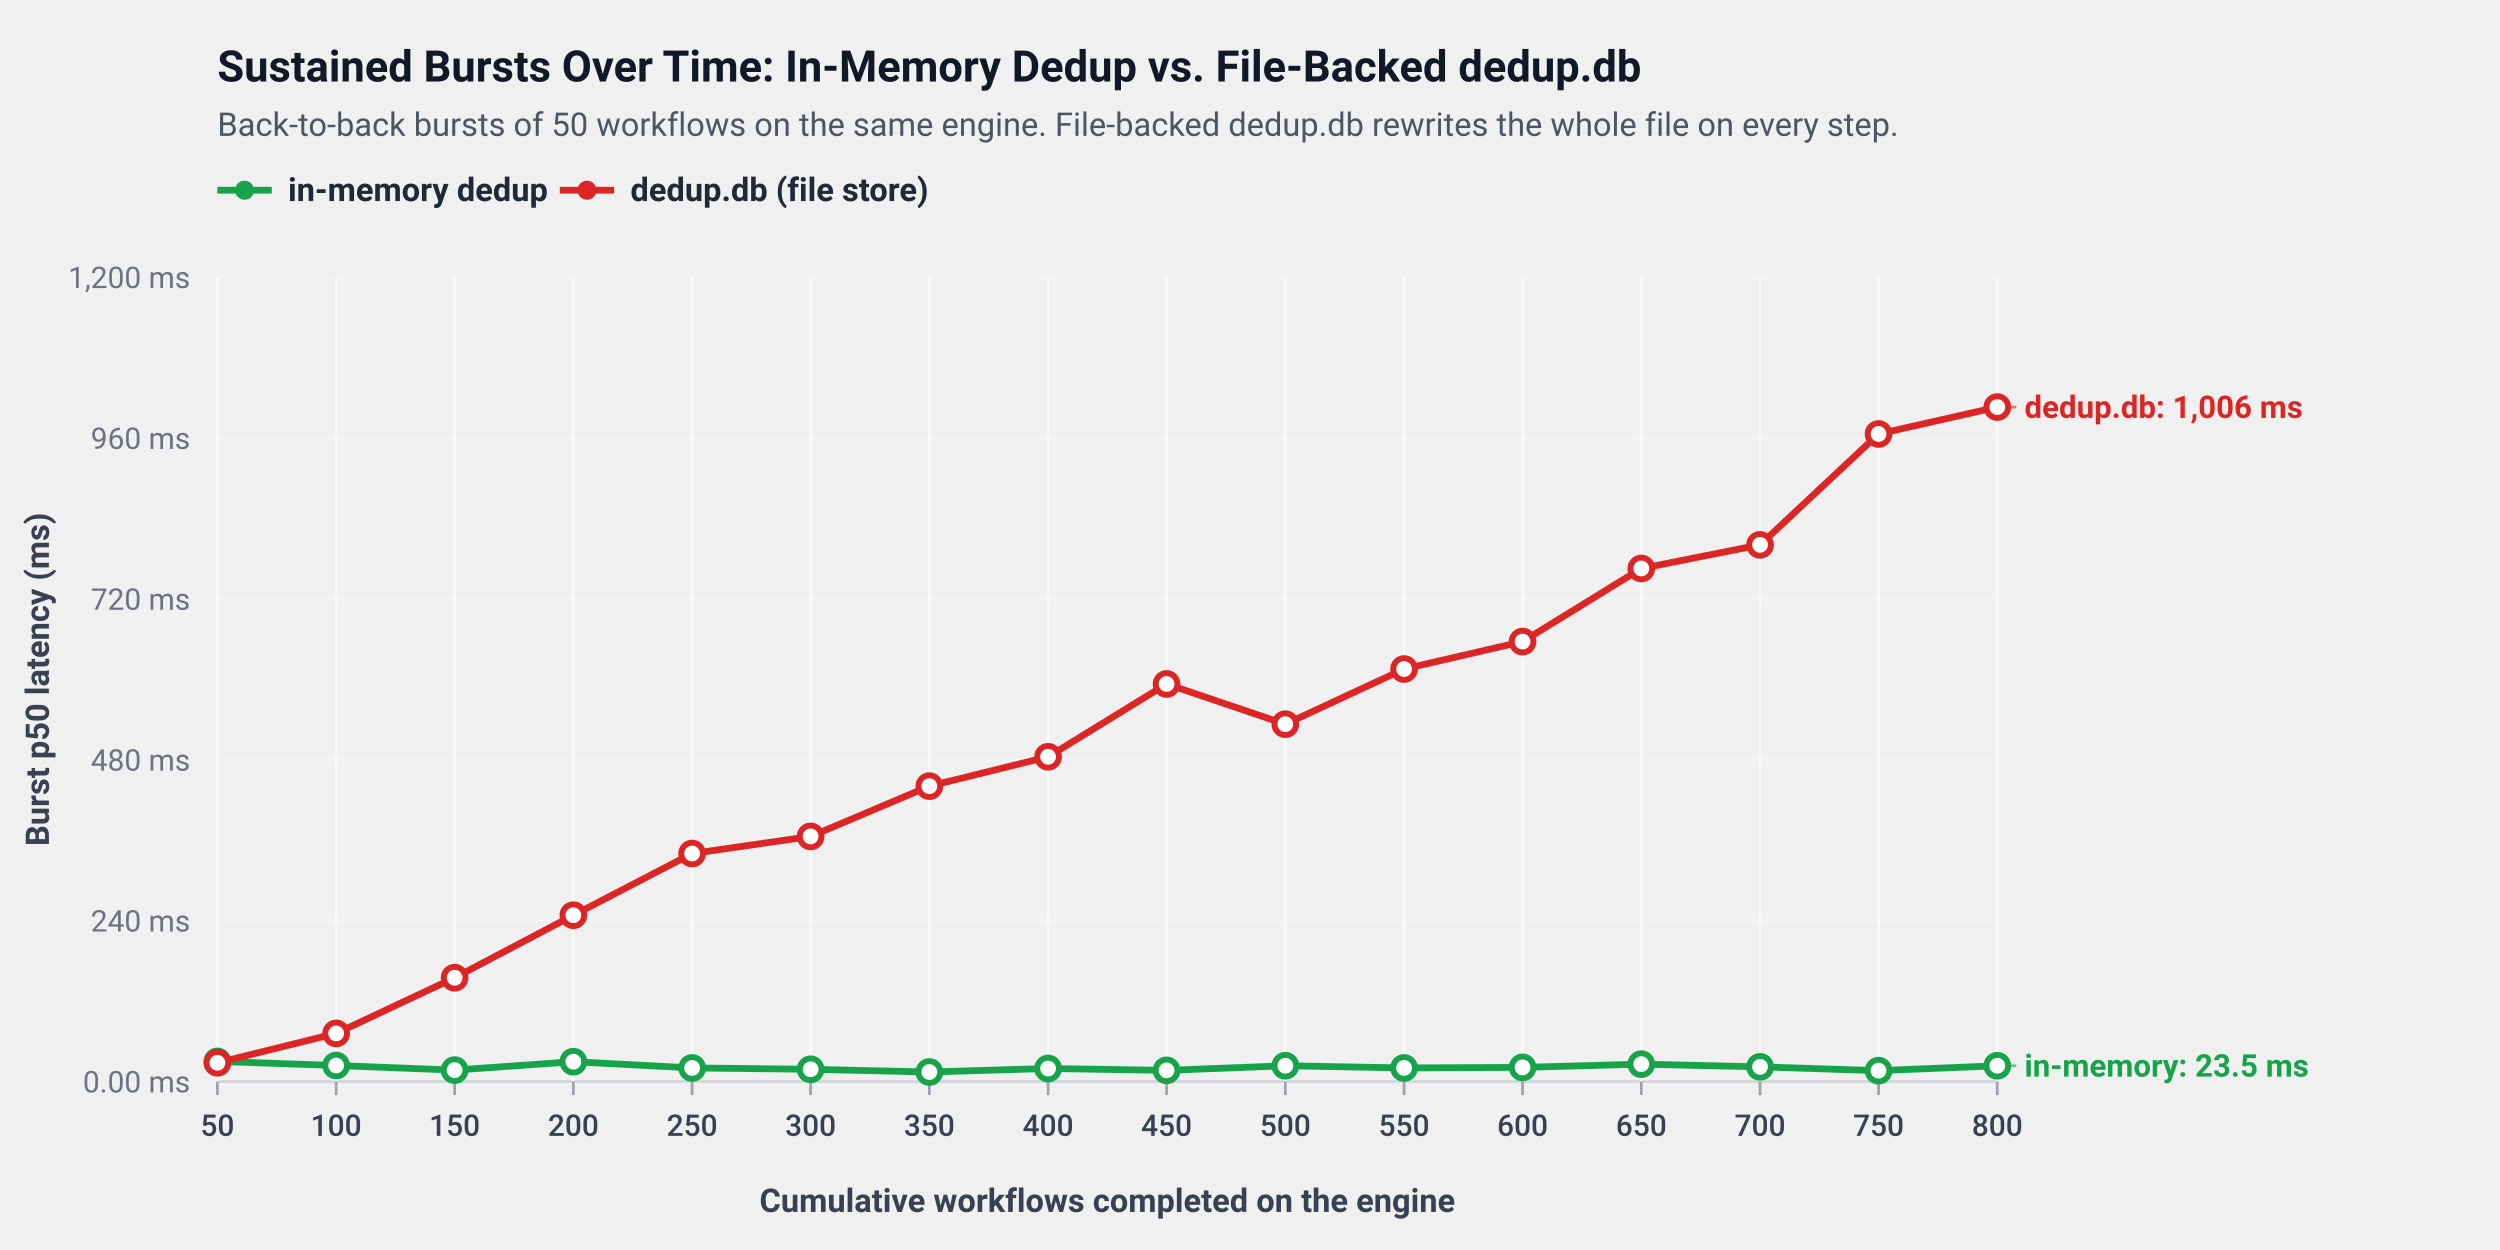
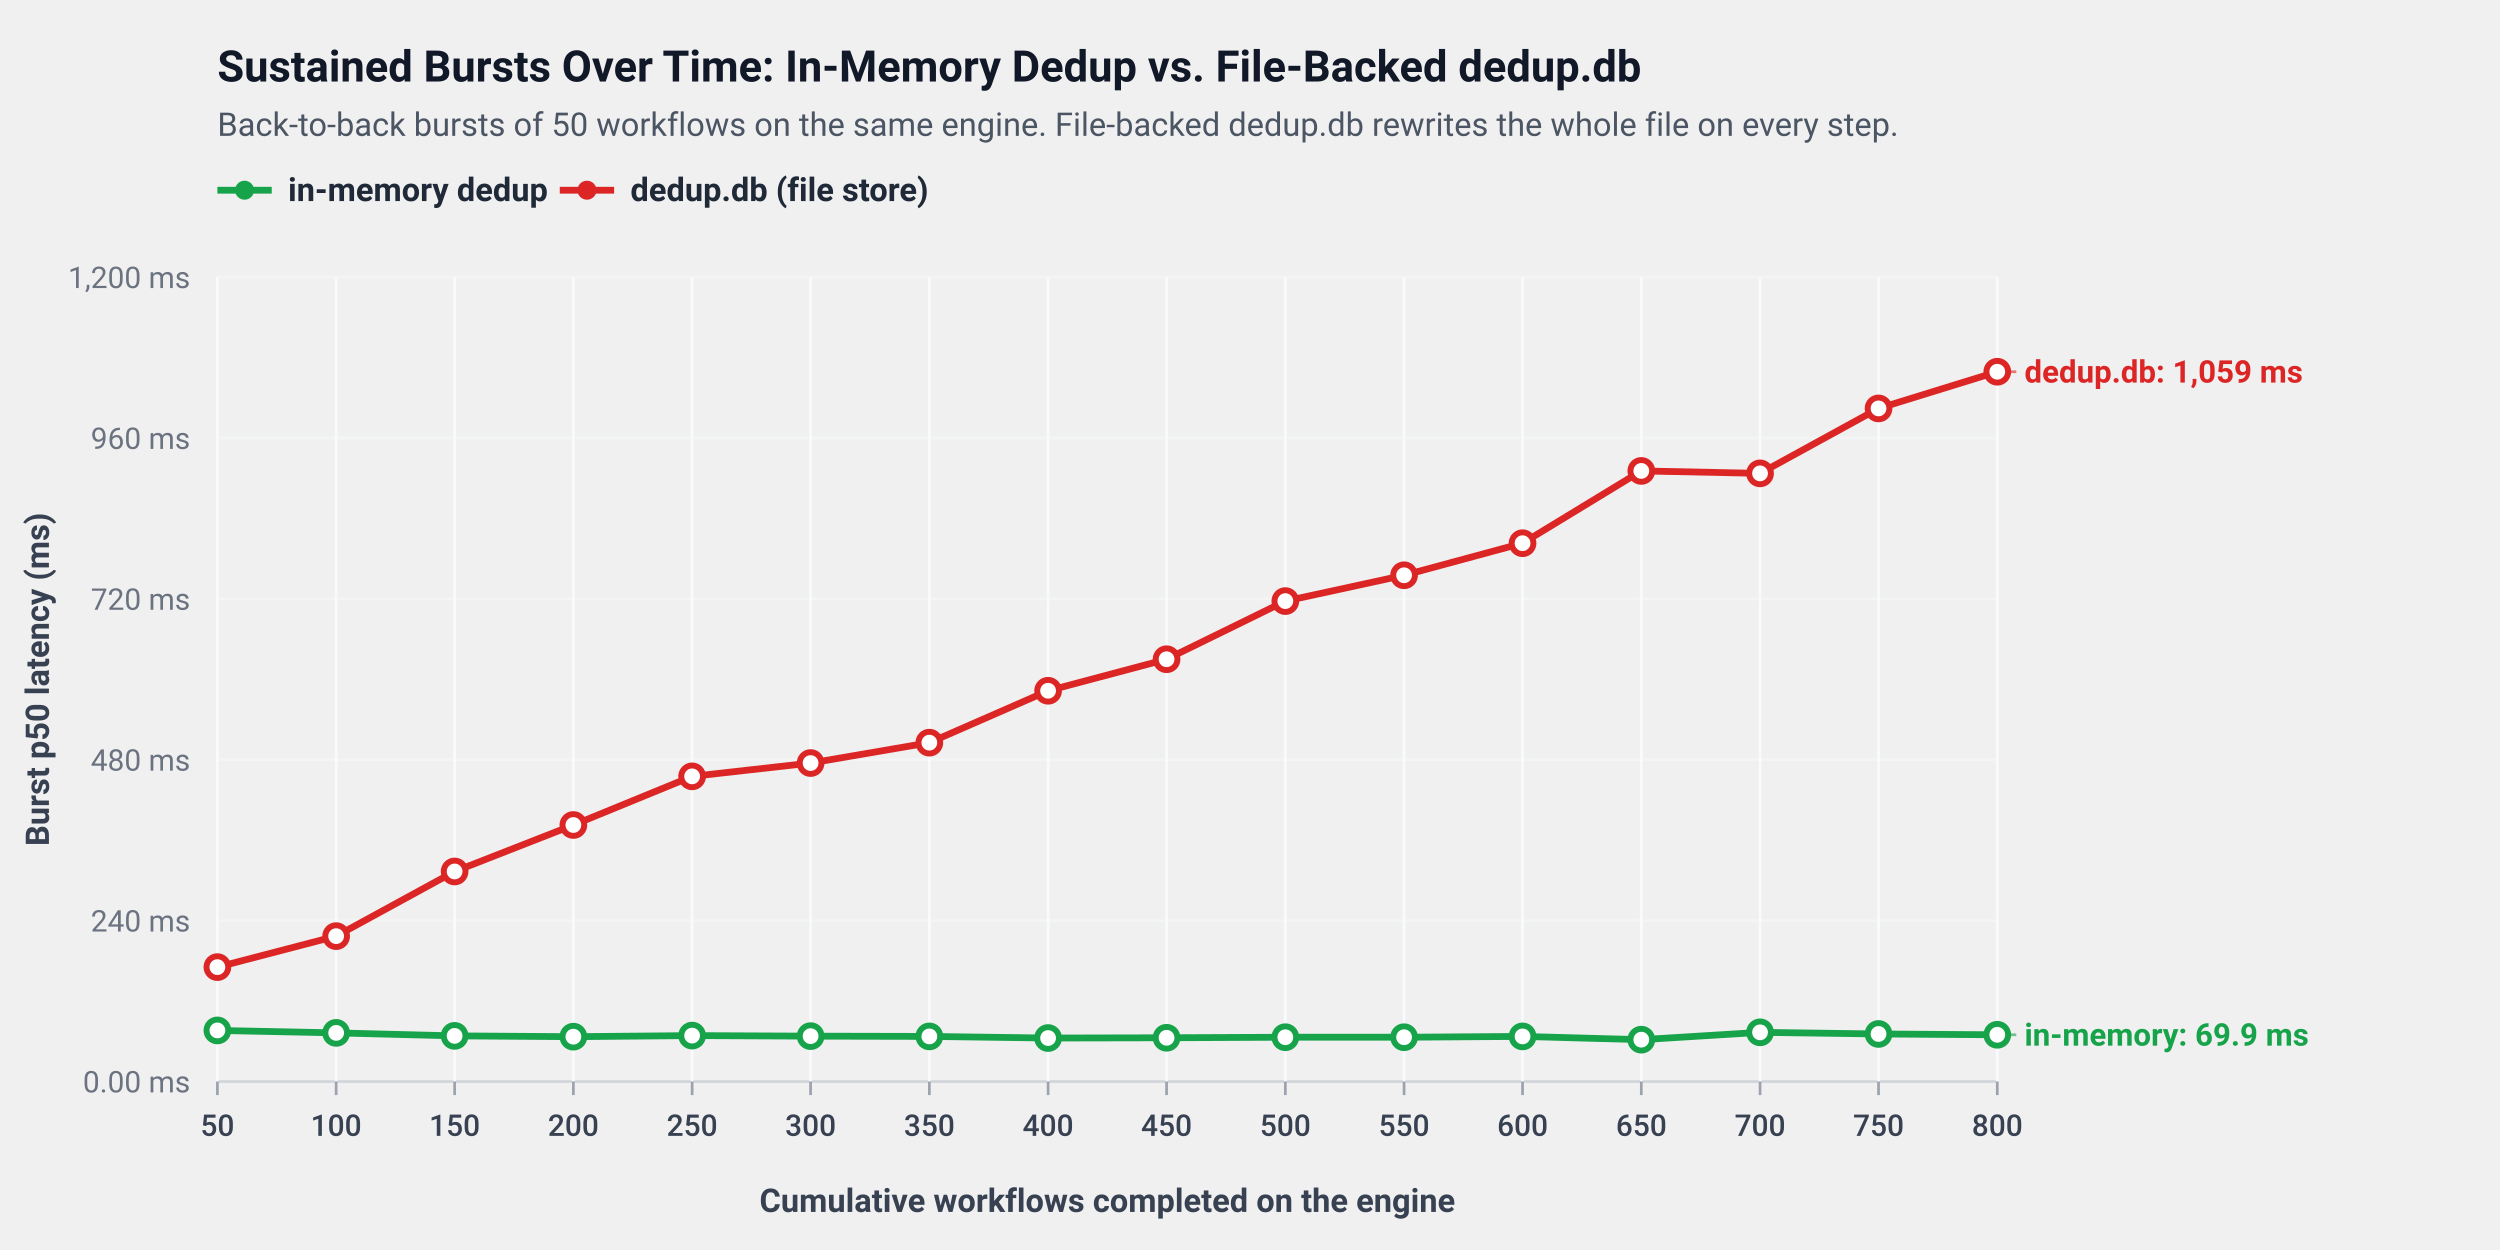
<svg xmlns="http://www.w3.org/2000/svg" viewBox="0 0 920 460" width="100%" style="font-family: -apple-system, BlinkMacSystemFont, 'Segoe UI', Roboto, Helvetica, Arial, sans-serif; background: #ffffff; border: 1px solid #e5e7eb; border-radius: 8px;">
  <text x="80" y="30" font-size="16" font-weight="700" fill="#111827">Sustained Bursts Over Time: In-Memory Dedup vs. File-Backed dedup.db</text>
  <text x="80" y="50" font-size="12" fill="#4b5563">Back-to-back bursts of 50 workflows on the same engine. File-backed dedup.db rewrites the whole file on every step.</text>
  <line x1="80.0" y1="70" x2="100.0" y2="70" stroke="#16a34a" stroke-width="2.5" />
  <circle cx="90.0" cy="70" r="3.5" fill="#16a34a" />
  <text x="106.0" y="74" font-size="12" font-weight="600" fill="#1f2937">in-memory dedup</text>
  <line x1="206.0" y1="70" x2="226.0" y2="70" stroke="#dc2626" stroke-width="2.5" />
  <circle cx="216.0" cy="70" r="3.5" fill="#dc2626" />
  <text x="232.0" y="74" font-size="12" font-weight="600" fill="#1f2937">dedup.db (file store)</text>
  <line x1="80" y1="398.0" x2="735" y2="398.0" stroke="#d1d5db" stroke-width="1" />
  <text x="70" y="402.0" font-size="11" fill="#6b7280" text-anchor="end">0.00 ms</text>
  <line x1="80" y1="338.8" x2="735" y2="338.8" stroke="#f3f4f6" stroke-width="1" />
  <text x="70" y="342.8" font-size="11" fill="#6b7280" text-anchor="end">240 ms</text>
  <line x1="80" y1="279.6" x2="735" y2="279.6" stroke="#f3f4f6" stroke-width="1" />
  <text x="70" y="283.6" font-size="11" fill="#6b7280" text-anchor="end">480 ms</text>
  <line x1="80" y1="220.4" x2="735" y2="220.4" stroke="#f3f4f6" stroke-width="1" />
  <text x="70" y="224.4" font-size="11" fill="#6b7280" text-anchor="end">720 ms</text>
  <line x1="80" y1="161.2" x2="735" y2="161.2" stroke="#f3f4f6" stroke-width="1" />
  <text x="70" y="165.2" font-size="11" fill="#6b7280" text-anchor="end">960 ms</text>
  <line x1="80" y1="102.0" x2="735" y2="102.0" stroke="#f3f4f6" stroke-width="1" />
  <text x="70" y="106.0" font-size="11" fill="#6b7280" text-anchor="end">1,200 ms</text>
  <line x1="80.0" y1="102" x2="80.0" y2="398" stroke="#f9fafb" stroke-width="1" />
  <line x1="80.0" y1="398" x2="80.0" y2="403" stroke="#9ca3af" stroke-width="1" />
  <text x="80.0" y="418" font-size="11" font-weight="500" fill="#374151" text-anchor="middle">50</text>
  <line x1="123.7" y1="102" x2="123.7" y2="398" stroke="#f9fafb" stroke-width="1" />
  <line x1="123.7" y1="398" x2="123.7" y2="403" stroke="#9ca3af" stroke-width="1" />
  <text x="123.7" y="418" font-size="11" font-weight="500" fill="#374151" text-anchor="middle">100</text>
  <line x1="167.3" y1="102" x2="167.3" y2="398" stroke="#f9fafb" stroke-width="1" />
  <line x1="167.3" y1="398" x2="167.3" y2="403" stroke="#9ca3af" stroke-width="1" />
  <text x="167.3" y="418" font-size="11" font-weight="500" fill="#374151" text-anchor="middle">150</text>
  <line x1="211.0" y1="102" x2="211.0" y2="398" stroke="#f9fafb" stroke-width="1" />
  <line x1="211.0" y1="398" x2="211.0" y2="403" stroke="#9ca3af" stroke-width="1" />
  <text x="211.0" y="418" font-size="11" font-weight="500" fill="#374151" text-anchor="middle">200</text>
  <line x1="254.7" y1="102" x2="254.7" y2="398" stroke="#f9fafb" stroke-width="1" />
  <line x1="254.7" y1="398" x2="254.7" y2="403" stroke="#9ca3af" stroke-width="1" />
  <text x="254.7" y="418" font-size="11" font-weight="500" fill="#374151" text-anchor="middle">250</text>
  <line x1="298.3" y1="102" x2="298.3" y2="398" stroke="#f9fafb" stroke-width="1" />
  <line x1="298.3" y1="398" x2="298.3" y2="403" stroke="#9ca3af" stroke-width="1" />
  <text x="298.3" y="418" font-size="11" font-weight="500" fill="#374151" text-anchor="middle">300</text>
  <line x1="342.0" y1="102" x2="342.0" y2="398" stroke="#f9fafb" stroke-width="1" />
  <line x1="342.0" y1="398" x2="342.0" y2="403" stroke="#9ca3af" stroke-width="1" />
  <text x="342.0" y="418" font-size="11" font-weight="500" fill="#374151" text-anchor="middle">350</text>
  <line x1="385.7" y1="102" x2="385.7" y2="398" stroke="#f9fafb" stroke-width="1" />
  <line x1="385.7" y1="398" x2="385.7" y2="403" stroke="#9ca3af" stroke-width="1" />
  <text x="385.7" y="418" font-size="11" font-weight="500" fill="#374151" text-anchor="middle">400</text>
  <line x1="429.3" y1="102" x2="429.3" y2="398" stroke="#f9fafb" stroke-width="1" />
  <line x1="429.3" y1="398" x2="429.3" y2="403" stroke="#9ca3af" stroke-width="1" />
  <text x="429.3" y="418" font-size="11" font-weight="500" fill="#374151" text-anchor="middle">450</text>
  <line x1="473.0" y1="102" x2="473.0" y2="398" stroke="#f9fafb" stroke-width="1" />
  <line x1="473.0" y1="398" x2="473.0" y2="403" stroke="#9ca3af" stroke-width="1" />
  <text x="473.0" y="418" font-size="11" font-weight="500" fill="#374151" text-anchor="middle">500</text>
  <line x1="516.7" y1="102" x2="516.7" y2="398" stroke="#f9fafb" stroke-width="1" />
  <line x1="516.7" y1="398" x2="516.7" y2="403" stroke="#9ca3af" stroke-width="1" />
  <text x="516.7" y="418" font-size="11" font-weight="500" fill="#374151" text-anchor="middle">550</text>
  <line x1="560.3" y1="102" x2="560.3" y2="398" stroke="#f9fafb" stroke-width="1" />
  <line x1="560.3" y1="398" x2="560.3" y2="403" stroke="#9ca3af" stroke-width="1" />
  <text x="560.3" y="418" font-size="11" font-weight="500" fill="#374151" text-anchor="middle">600</text>
  <line x1="604.0" y1="102" x2="604.0" y2="398" stroke="#f9fafb" stroke-width="1" />
  <line x1="604.0" y1="398" x2="604.0" y2="403" stroke="#9ca3af" stroke-width="1" />
  <text x="604.0" y="418" font-size="11" font-weight="500" fill="#374151" text-anchor="middle">650</text>
  <line x1="647.7" y1="102" x2="647.7" y2="398" stroke="#f9fafb" stroke-width="1" />
  <line x1="647.7" y1="398" x2="647.7" y2="403" stroke="#9ca3af" stroke-width="1" />
  <text x="647.7" y="418" font-size="11" font-weight="500" fill="#374151" text-anchor="middle">700</text>
  <line x1="691.3" y1="102" x2="691.3" y2="398" stroke="#f9fafb" stroke-width="1" />
  <line x1="691.3" y1="398" x2="691.3" y2="403" stroke="#9ca3af" stroke-width="1" />
  <text x="691.3" y="418" font-size="11" font-weight="500" fill="#374151" text-anchor="middle">750</text>
  <line x1="735.0" y1="102" x2="735.0" y2="398" stroke="#f9fafb" stroke-width="1" />
  <line x1="735.0" y1="398" x2="735.0" y2="403" stroke="#9ca3af" stroke-width="1" />
  <text x="735.0" y="418" font-size="11" font-weight="500" fill="#374151" text-anchor="middle">800</text>
  <text x="407.5" y="446" font-size="12" font-weight="600" fill="#374151" text-anchor="middle">Cumulative workflows completed on the engine</text>
  <text x="18" y="250.0" font-size="12" font-weight="600" fill="#374151" text-anchor="middle" transform="rotate(-90 18 250.0)">Burst p50 latency (ms)</text>
-   <polyline fill="none" stroke="#16a34a" stroke-width="2.5" points="80.0,390.6 123.7,392.1 167.3,393.8 211.0,390.7 254.7,393.0 298.3,393.5 342.0,394.5 385.7,393.2 429.3,393.9 473.0,392.2 516.7,393.0 560.3,392.8 604.0,391.6 647.7,392.6 691.3,394.0 735.0,392.2" />
-   <circle cx="80.0" cy="390.6" r="4" fill="#ffffff" stroke="#16a34a" stroke-width="2.2" />
-   <circle cx="123.7" cy="392.1" r="4" fill="#ffffff" stroke="#16a34a" stroke-width="2.2" />
-   <circle cx="167.3" cy="393.8" r="4" fill="#ffffff" stroke="#16a34a" stroke-width="2.2" />
-   <circle cx="211.0" cy="390.7" r="4" fill="#ffffff" stroke="#16a34a" stroke-width="2.2" />
-   <circle cx="254.7" cy="393.0" r="4" fill="#ffffff" stroke="#16a34a" stroke-width="2.2" />
-   <circle cx="298.3" cy="393.5" r="4" fill="#ffffff" stroke="#16a34a" stroke-width="2.2" />
-   <circle cx="342.0" cy="394.5" r="4" fill="#ffffff" stroke="#16a34a" stroke-width="2.2" />
-   <circle cx="385.7" cy="393.2" r="4" fill="#ffffff" stroke="#16a34a" stroke-width="2.2" />
-   <circle cx="429.3" cy="393.9" r="4" fill="#ffffff" stroke="#16a34a" stroke-width="2.2" />
-   <circle cx="473.0" cy="392.2" r="4" fill="#ffffff" stroke="#16a34a" stroke-width="2.2" />
-   <circle cx="516.7" cy="393.0" r="4" fill="#ffffff" stroke="#16a34a" stroke-width="2.2" />
-   <circle cx="560.3" cy="392.8" r="4" fill="#ffffff" stroke="#16a34a" stroke-width="2.2" />
-   <circle cx="604.0" cy="391.6" r="4" fill="#ffffff" stroke="#16a34a" stroke-width="2.2" />
-   <circle cx="647.7" cy="392.6" r="4" fill="#ffffff" stroke="#16a34a" stroke-width="2.2" />
-   <circle cx="691.3" cy="394.0" r="4" fill="#ffffff" stroke="#16a34a" stroke-width="2.2" />
-   <circle cx="735.0" cy="392.2" r="4" fill="#ffffff" stroke="#16a34a" stroke-width="2.2" />
-   <polyline fill="none" stroke="#dc2626" stroke-width="2.5" points="80.0,391.1 123.7,380.3 167.3,359.8 211.0,336.8 254.7,314.1 298.3,307.8 342.0,289.3 385.7,278.5 429.3,251.7 473.0,266.5 516.7,246.2 560.3,236.1 604.0,209.2 647.7,200.5 691.3,159.7 735.0,149.8" />
-   <circle cx="80.0" cy="391.1" r="4" fill="#ffffff" stroke="#dc2626" stroke-width="2.2" />
-   <circle cx="123.7" cy="380.3" r="4" fill="#ffffff" stroke="#dc2626" stroke-width="2.2" />
-   <circle cx="167.3" cy="359.8" r="4" fill="#ffffff" stroke="#dc2626" stroke-width="2.2" />
-   <circle cx="211.0" cy="336.8" r="4" fill="#ffffff" stroke="#dc2626" stroke-width="2.2" />
-   <circle cx="254.7" cy="314.1" r="4" fill="#ffffff" stroke="#dc2626" stroke-width="2.2" />
-   <circle cx="298.3" cy="307.8" r="4" fill="#ffffff" stroke="#dc2626" stroke-width="2.2" />
-   <circle cx="342.0" cy="289.3" r="4" fill="#ffffff" stroke="#dc2626" stroke-width="2.2" />
-   <circle cx="385.7" cy="278.5" r="4" fill="#ffffff" stroke="#dc2626" stroke-width="2.2" />
-   <circle cx="429.3" cy="251.7" r="4" fill="#ffffff" stroke="#dc2626" stroke-width="2.2" />
-   <circle cx="473.0" cy="266.5" r="4" fill="#ffffff" stroke="#dc2626" stroke-width="2.2" />
-   <circle cx="516.7" cy="246.2" r="4" fill="#ffffff" stroke="#dc2626" stroke-width="2.2" />
-   <circle cx="560.3" cy="236.1" r="4" fill="#ffffff" stroke="#dc2626" stroke-width="2.2" />
-   <circle cx="604.0" cy="209.2" r="4" fill="#ffffff" stroke="#dc2626" stroke-width="2.2" />
-   <circle cx="647.7" cy="200.5" r="4" fill="#ffffff" stroke="#dc2626" stroke-width="2.2" />
-   <circle cx="691.3" cy="159.7" r="4" fill="#ffffff" stroke="#dc2626" stroke-width="2.2" />
-   <circle cx="735.0" cy="149.8" r="4" fill="#ffffff" stroke="#dc2626" stroke-width="2.2" />
-   <line x1="740.0" y1="149.8" x2="742.0" y2="149.8" stroke="#dc2626" stroke-width="1" stroke-opacity="0.6" />
-   <text x="745.0" y="153.8" font-size="11.5" font-weight="600" fill="#dc2626">dedup.db: 1,006 ms</text>
-   <line x1="740.0" y1="392.2" x2="742.0" y2="392.2" stroke="#16a34a" stroke-width="1" stroke-opacity="0.6" />
-   <text x="745.0" y="396.2" font-size="11.5" font-weight="600" fill="#16a34a">in-memory: 23.5 ms</text>
+   <polyline fill="none" stroke="#16a34a" stroke-width="2.5" points="80.0,379.2 123.7,380.1 167.3,381.2 211.0,381.5 254.7,381.1 298.3,381.3 342.0,381.4 385.7,382.0 429.3,381.9 473.0,381.7 516.7,381.7 560.3,381.4 604.0,382.6 647.7,379.9 691.3,380.5 735.0,380.8" />
+   <circle cx="80.0" cy="379.2" r="4" fill="#ffffff" stroke="#16a34a" stroke-width="2.2" />
+   <circle cx="123.7" cy="380.1" r="4" fill="#ffffff" stroke="#16a34a" stroke-width="2.2" />
+   <circle cx="167.3" cy="381.2" r="4" fill="#ffffff" stroke="#16a34a" stroke-width="2.2" />
+   <circle cx="211.0" cy="381.5" r="4" fill="#ffffff" stroke="#16a34a" stroke-width="2.2" />
+   <circle cx="254.7" cy="381.1" r="4" fill="#ffffff" stroke="#16a34a" stroke-width="2.2" />
+   <circle cx="298.3" cy="381.3" r="4" fill="#ffffff" stroke="#16a34a" stroke-width="2.2" />
+   <circle cx="342.0" cy="381.4" r="4" fill="#ffffff" stroke="#16a34a" stroke-width="2.2" />
+   <circle cx="385.7" cy="382.0" r="4" fill="#ffffff" stroke="#16a34a" stroke-width="2.2" />
+   <circle cx="429.3" cy="381.9" r="4" fill="#ffffff" stroke="#16a34a" stroke-width="2.2" />
+   <circle cx="473.0" cy="381.7" r="4" fill="#ffffff" stroke="#16a34a" stroke-width="2.2" />
+   <circle cx="516.7" cy="381.7" r="4" fill="#ffffff" stroke="#16a34a" stroke-width="2.2" />
+   <circle cx="560.3" cy="381.4" r="4" fill="#ffffff" stroke="#16a34a" stroke-width="2.2" />
+   <circle cx="604.0" cy="382.6" r="4" fill="#ffffff" stroke="#16a34a" stroke-width="2.2" />
+   <circle cx="647.7" cy="379.9" r="4" fill="#ffffff" stroke="#16a34a" stroke-width="2.2" />
+   <circle cx="691.3" cy="380.5" r="4" fill="#ffffff" stroke="#16a34a" stroke-width="2.2" />
+   <circle cx="735.0" cy="380.8" r="4" fill="#ffffff" stroke="#16a34a" stroke-width="2.2" />
+   <polyline fill="none" stroke="#dc2626" stroke-width="2.5" points="80.0,355.9 123.7,344.5 167.3,320.7 211.0,303.6 254.7,285.7 298.3,280.8 342.0,273.3 385.7,254.2 429.3,242.6 473.0,221.2 516.7,211.7 560.3,199.9 604.0,173.3 647.7,174.2 691.3,150.3 735.0,136.8" />
+   <circle cx="80.0" cy="355.9" r="4" fill="#ffffff" stroke="#dc2626" stroke-width="2.2" />
+   <circle cx="123.7" cy="344.5" r="4" fill="#ffffff" stroke="#dc2626" stroke-width="2.2" />
+   <circle cx="167.3" cy="320.7" r="4" fill="#ffffff" stroke="#dc2626" stroke-width="2.2" />
+   <circle cx="211.0" cy="303.6" r="4" fill="#ffffff" stroke="#dc2626" stroke-width="2.2" />
+   <circle cx="254.7" cy="285.7" r="4" fill="#ffffff" stroke="#dc2626" stroke-width="2.2" />
+   <circle cx="298.3" cy="280.8" r="4" fill="#ffffff" stroke="#dc2626" stroke-width="2.2" />
+   <circle cx="342.0" cy="273.3" r="4" fill="#ffffff" stroke="#dc2626" stroke-width="2.2" />
+   <circle cx="385.7" cy="254.2" r="4" fill="#ffffff" stroke="#dc2626" stroke-width="2.2" />
+   <circle cx="429.3" cy="242.6" r="4" fill="#ffffff" stroke="#dc2626" stroke-width="2.2" />
+   <circle cx="473.0" cy="221.2" r="4" fill="#ffffff" stroke="#dc2626" stroke-width="2.2" />
+   <circle cx="516.7" cy="211.7" r="4" fill="#ffffff" stroke="#dc2626" stroke-width="2.2" />
+   <circle cx="560.3" cy="199.9" r="4" fill="#ffffff" stroke="#dc2626" stroke-width="2.2" />
+   <circle cx="604.0" cy="173.3" r="4" fill="#ffffff" stroke="#dc2626" stroke-width="2.2" />
+   <circle cx="647.7" cy="174.2" r="4" fill="#ffffff" stroke="#dc2626" stroke-width="2.2" />
+   <circle cx="691.3" cy="150.3" r="4" fill="#ffffff" stroke="#dc2626" stroke-width="2.2" />
+   <circle cx="735.0" cy="136.8" r="4" fill="#ffffff" stroke="#dc2626" stroke-width="2.2" />
+   <line x1="740.0" y1="136.8" x2="742.0" y2="136.8" stroke="#dc2626" stroke-width="1" stroke-opacity="0.6" />
+   <text x="745.0" y="140.8" font-size="11.5" font-weight="600" fill="#dc2626">dedup.db: 1,059 ms</text>
+   <line x1="740.0" y1="380.8" x2="742.0" y2="380.8" stroke="#16a34a" stroke-width="1" stroke-opacity="0.6" />
+   <text x="745.0" y="384.8" font-size="11.5" font-weight="600" fill="#16a34a">in-memory: 69.9 ms</text>
</svg>
